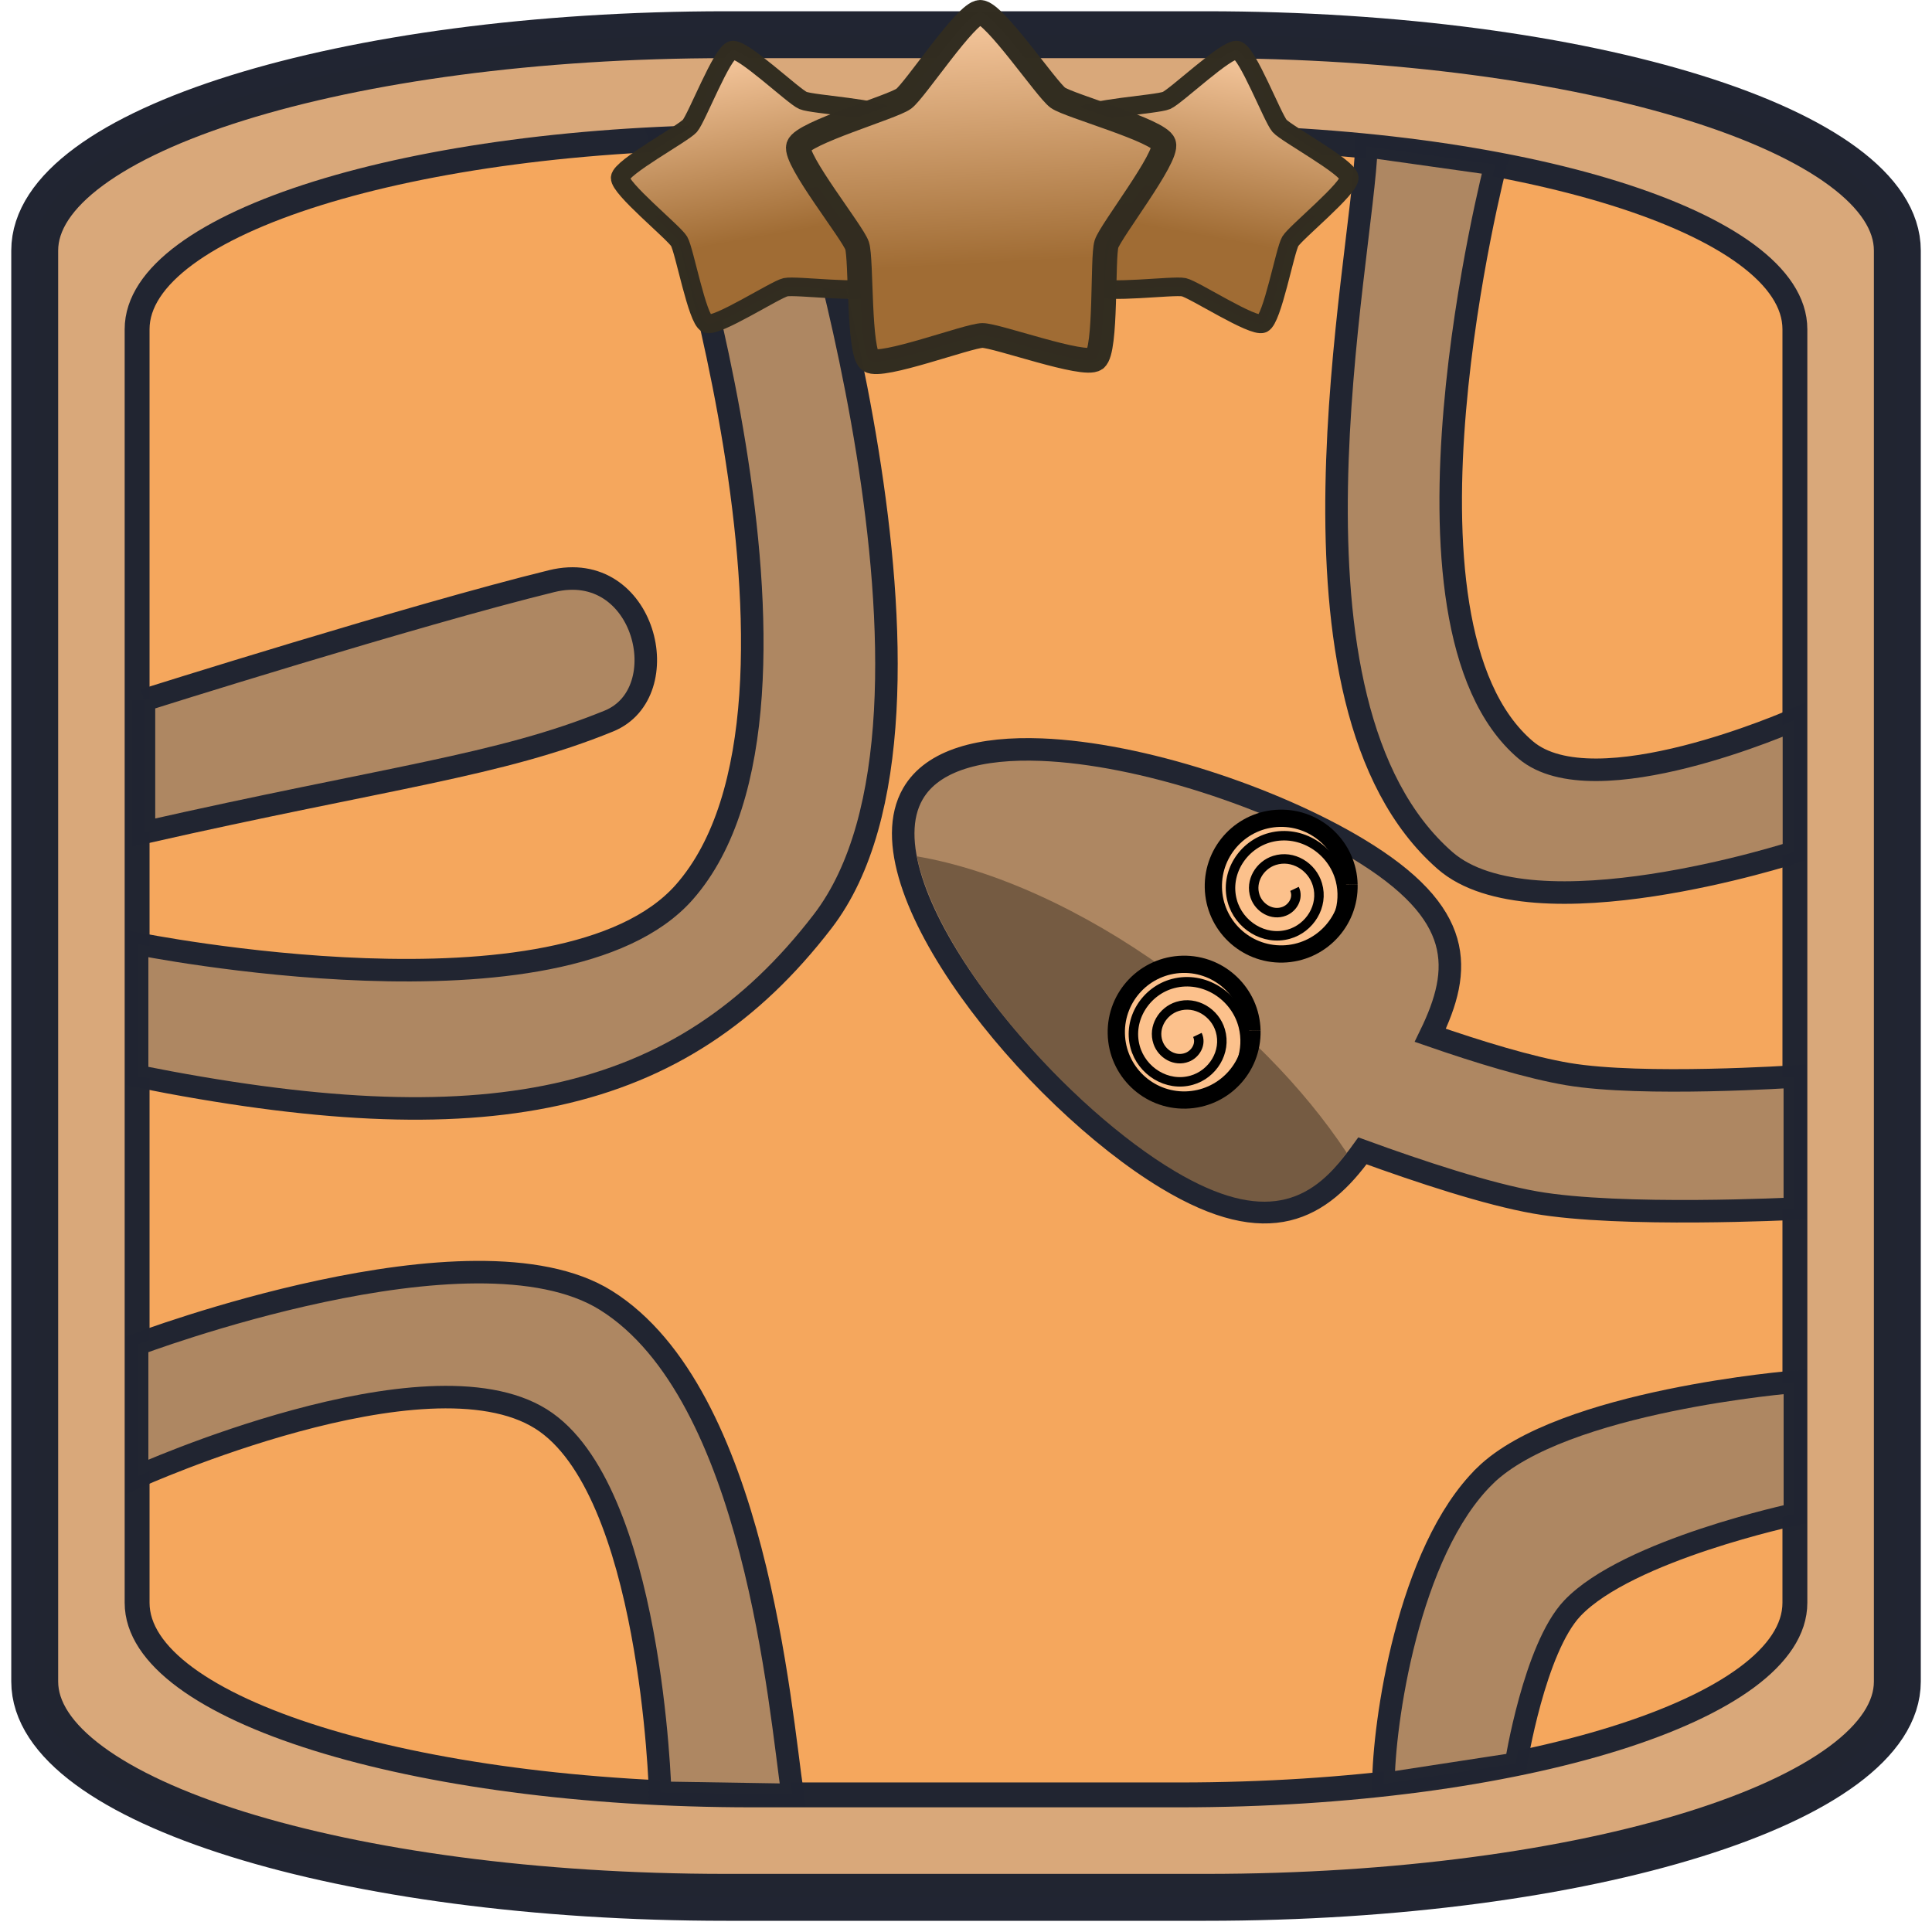
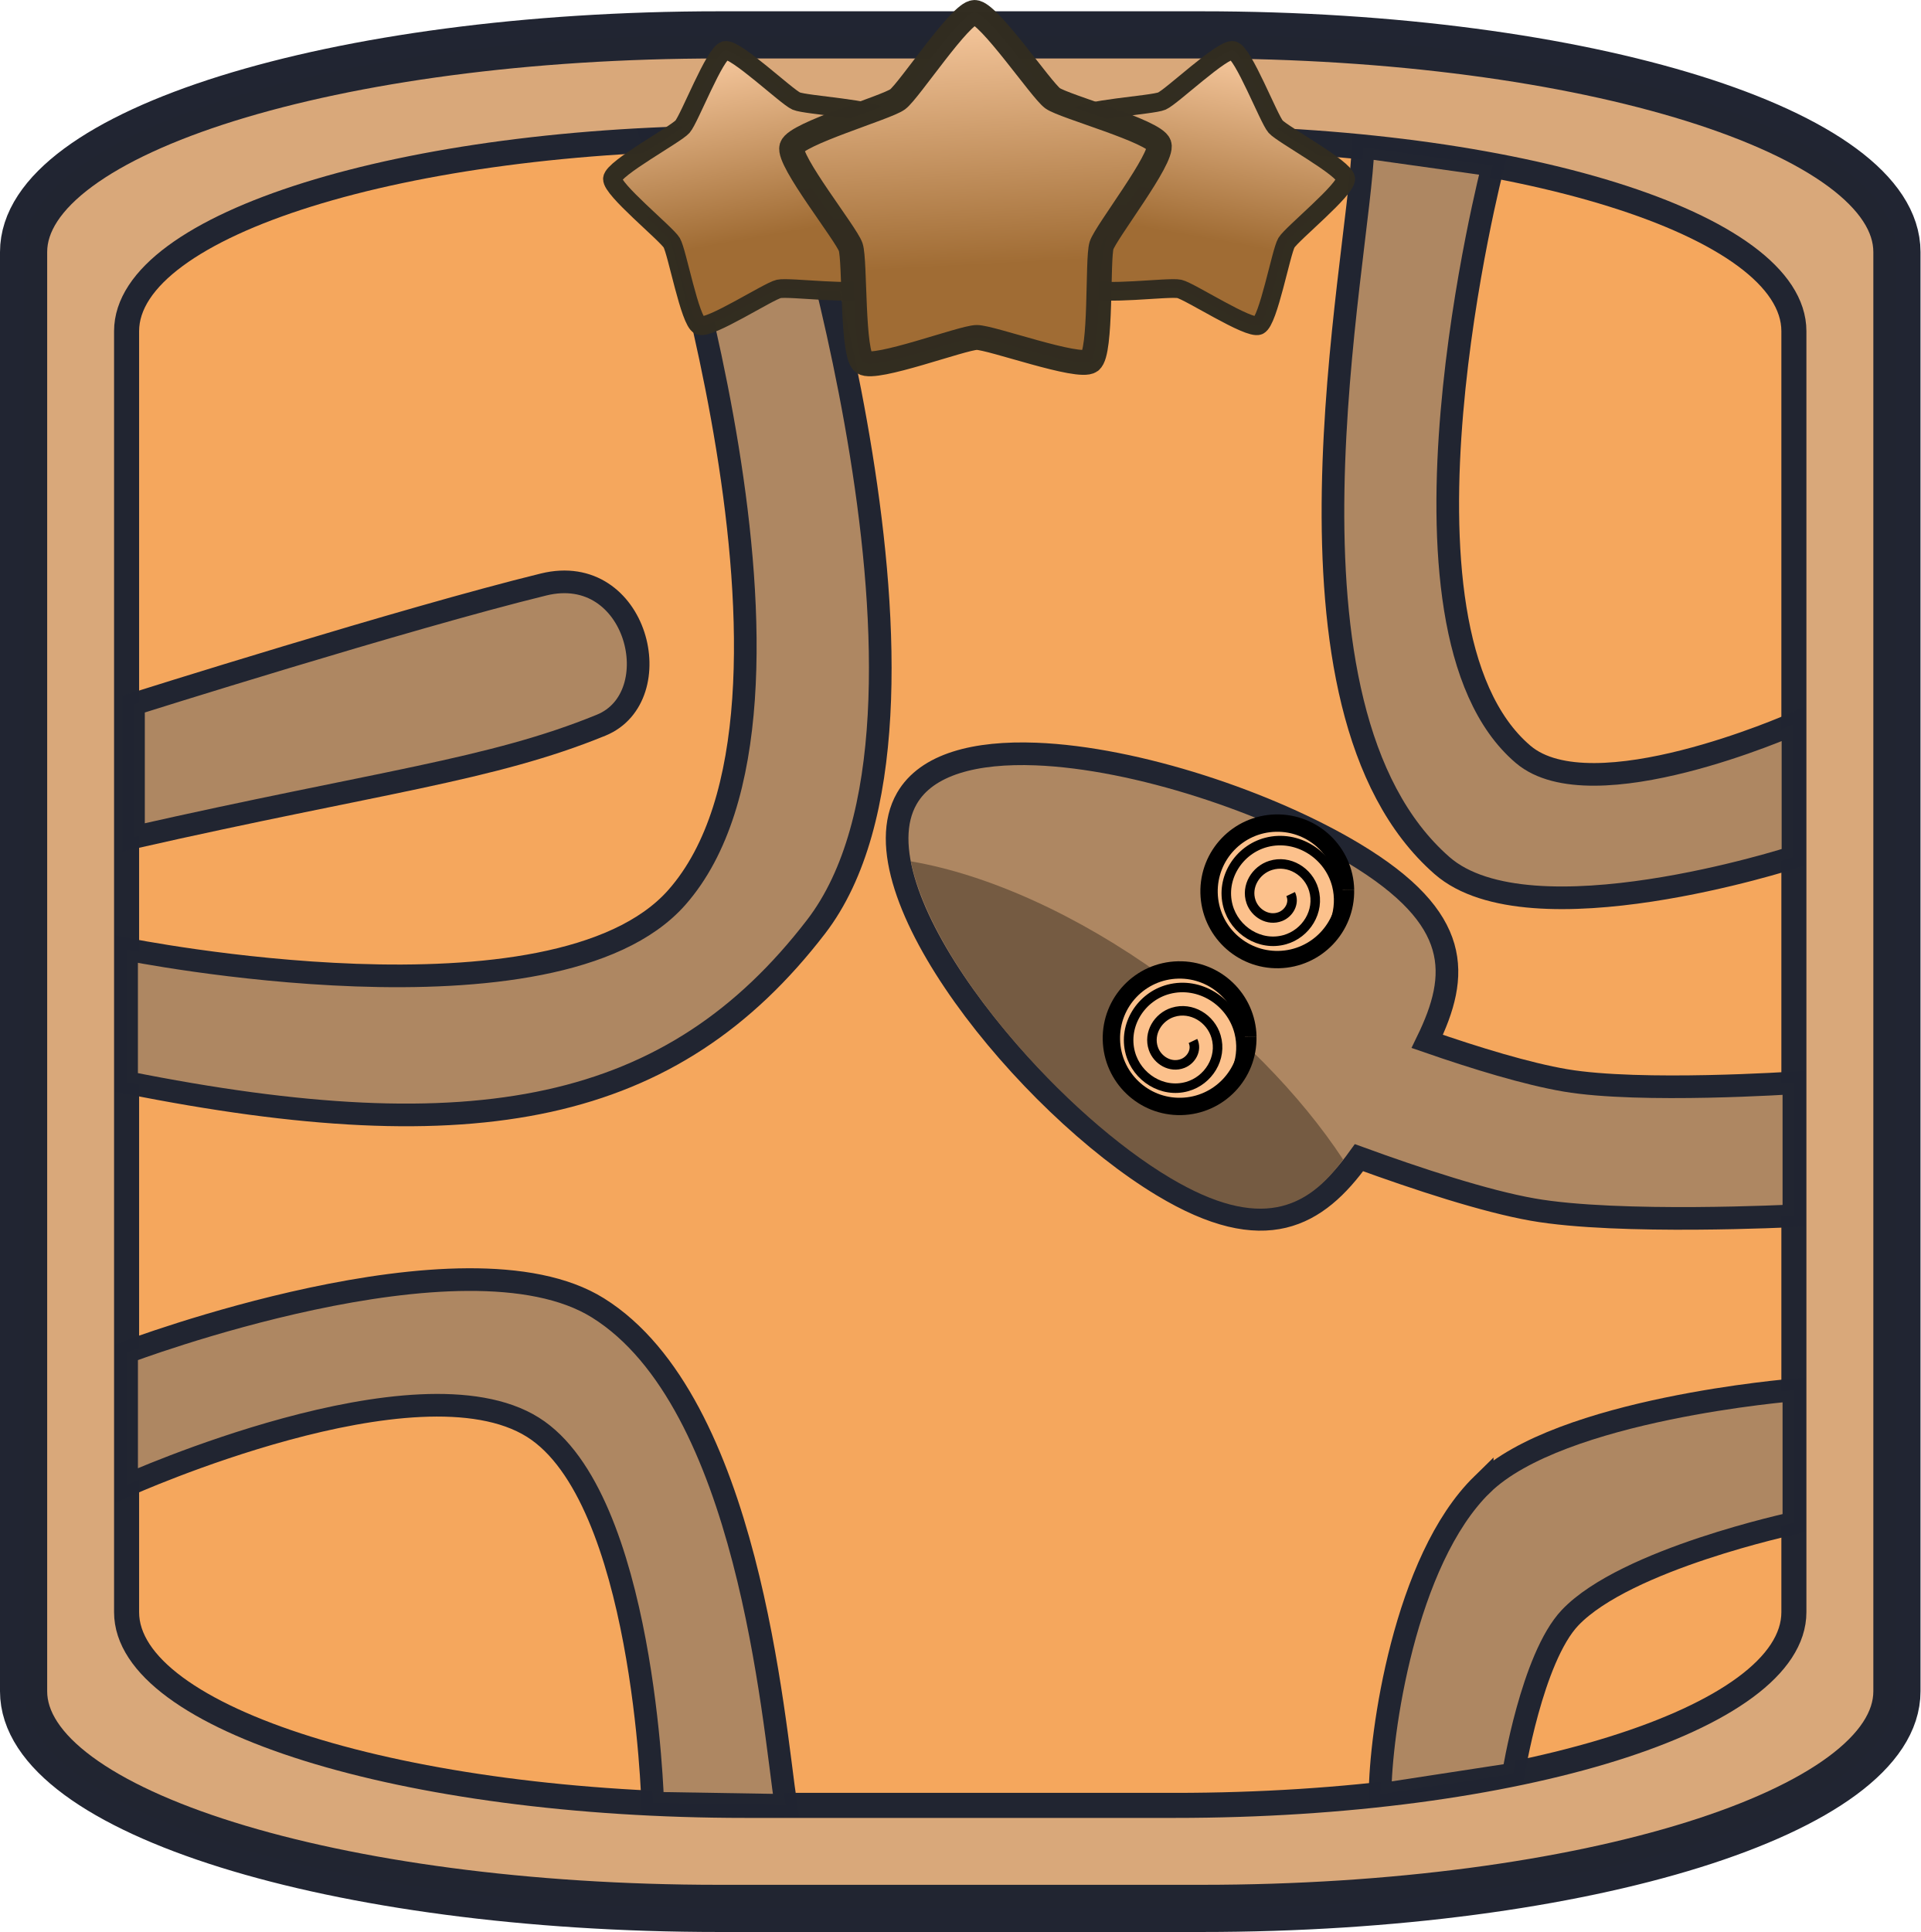
- <svg xmlns="http://www.w3.org/2000/svg" xmlns:xlink="http://www.w3.org/1999/xlink" width="130" height="130" viewBox="0 0 34.396 34.396" version="1.1" id="svg1">
+ <svg xmlns="http://www.w3.org/2000/svg" xmlns:xlink="http://www.w3.org/1999/xlink" width="200" height="201.177" viewBox="0 0 52.917 53.228" version="1.1" id="svg1">
  <defs id="defs1">
    <linearGradient xlink:href="#linearGradient33" id="linearGradient34-5-6" x1="9.158" y1="0.654" x2="9.524" y2="7.639" gradientUnits="userSpaceOnUse" />
    <linearGradient id="linearGradient33">
      <stop style="stop-color:#ffd1a8;stop-opacity:1;" offset="0" id="stop33" />
      <stop style="stop-color:#a06c34;stop-opacity:1;" offset="0.696" id="stop34" />
    </linearGradient>
    <linearGradient xlink:href="#linearGradient33" id="linearGradient24" gradientUnits="userSpaceOnUse" x1="9.158" y1="0.654" x2="9.524" y2="7.639" />
    <linearGradient xlink:href="#linearGradient33" id="linearGradient25" gradientUnits="userSpaceOnUse" x1="9.158" y1="0.654" x2="9.524" y2="7.639" />
  </defs>
-   <g id="layer1">
-     <rect style="fill:#d9a87a;stroke:#212532;stroke-width:0.835;stroke-linejoin:round;stroke-miterlimit:8.2;stroke-opacity:0.996;stroke-dasharray:none;fill-opacity:1" id="rect1" width="33.161" height="33.161" x="0.618" y="0.618" ry="3.843" rx="12.308" />
-     <rect style="fill:#f5a75d;stroke:#212532;stroke-width:0.443;stroke-linejoin:round;stroke-miterlimit:8.2;stroke-dasharray:none;stroke-opacity:0.996;fill-opacity:1" id="rect1-8" width="29.514" height="29.514" x="2.441" y="2.441" ry="3.42" rx="10.954" />
-     <path d="m 26.438,26.274 c -1.378,1.346 -1.808,4.446 -1.808,5.49 l 2.359,-0.362 c 0,0 0.328,-2.058 1.004,-2.77 0.987,-1.04 3.962,-1.673 3.962,-1.673 v -2.359 c 0,0 -4.142,0.331 -5.517,1.673 z" style="fill:#ae8762;stroke:#212532;stroke-width:0.401;stroke-opacity:0.996" id="path13" />
-     <path d="m 24.327,2.6 c -0.066,2.028 -1.811,9.91 1.398,12.719 1.559,1.365 6.213,-0.144 6.213,-0.144 v -2.359 c 0,0 -3.555,1.572 -4.776,0.535 C 24.51,11.099 26.629,2.924 26.629,2.924 Z" style="fill:#ae8762;stroke:#212532;stroke-width:0.401;stroke-opacity:0.996" id="path12" />
-     <path d="m 2.441,23.933 v 2.359 c 0,0 5.14,-2.316 7.191,-1.03 1.973,1.237 2.121,6.655 2.121,6.655 l 2.359,0.038 C 13.887,30.436 13.448,24.812 10.786,23.15 8.416,21.671 2.441,23.933 2.441,23.933 Z" style="fill:#ae8762;stroke:#212532;stroke-width:0.401;stroke-opacity:0.996" id="path14" />
-     <path d="m 11.753,2.479 c 0,0 3.385,10.051 0.429,13.405 -2.157,2.446 -9.741,0.916 -9.741,0.916 v 2.359 C 8.625,20.395 12.105,19.71 14.646,16.403 17.483,12.711 14.112,2.444 14.112,2.444 Z" style="fill:#ae8762;stroke:#212532;stroke-width:0.401;stroke-opacity:0.996;fill-opacity:1" id="path5" />
-     <path d="m 2.563,12.463 v 2.359 c 4.353,-0.985 6.332,-1.19 8.279,-1.986 1.225,-0.501 0.646,-2.898 -1.019,-2.49 -2.448,0.6 -7.26,2.118 -7.26,2.118 z" style="fill:#ae8762;stroke:#212532;stroke-width:0.401;stroke-opacity:0.996" id="path6" />
-     <path d="m 18.537,13.346 c -1.069,-0.041 -1.932,0.177 -2.284,0.785 -0.937,1.623 2.125,5.408 4.526,6.854 1.813,1.092 2.732,0.539 3.477,-0.496 1.04,0.379 2.23,0.77 3.076,0.919 1.518,0.268 4.622,0.11 4.622,0.11 v -2.353 c 0,0 -2.714,0.183 -4.043,-0.043 -0.679,-0.115 -1.581,-0.39 -2.447,-0.69 0.574,-1.179 0.624,-2.17 -1.293,-3.324 -1.501,-0.903 -3.853,-1.693 -5.634,-1.762 z" style="fill:#ae8762;stroke:#212532;stroke-width:0.401;stroke-opacity:0.996" id="path18" />
-     <path style="fill:#fcc18c;fill-opacity:1;stroke:#000000;stroke-width:0.307;stroke-dasharray:none;stroke-opacity:1" id="path21-9" d="m 24.017,15.75 a 1.208,1.208 0 0 1 -1.181,1.234 1.208,1.208 0 0 1 -1.234,-1.181 1.208,1.208 0 0 1 1.18,-1.235 1.208,1.208 0 0 1 1.235,1.18" />
-     <path style="fill:none;fill-rule:evenodd;stroke:#000000;stroke-width:0.165;stroke-dasharray:none" id="path22-1" d="m 19.906,17.712 c 0.074,0.155 -0.028,0.332 -0.178,0.39 -0.21,0.082 -0.439,-0.054 -0.509,-0.259 -0.091,-0.265 0.081,-0.547 0.34,-0.628 0.32,-0.101 0.655,0.107 0.747,0.421 0.111,0.374 -0.134,0.763 -0.501,0.866 -0.429,0.121 -0.871,-0.16 -0.985,-0.582 -0.131,-0.483 0.187,-0.979 0.663,-1.104 0.538,-0.141 1.088,0.213 1.223,0.744 0.104,0.409 -0.049,0.849 -0.373,1.115" transform="matrix(1.021133,0,0,1.021133,2.719696,-2.261146)" />
-     <path d="M 23.976,20.523 A 7.037,3.409 37.497 0 0 20.757,17.261 7.037,3.409 37.497 0 0 16.324,15.246 c 0.379,1.846 2.719,4.492 4.593,5.606 1.581,0.94 2.422,0.546 3.059,-0.328 z" style="fill:#755b42;stroke:#000000;stroke-width:0.16;stroke-opacity:0;fill-opacity:1" id="path24" />
-     <path style="fill:#fcc18c;fill-opacity:1;stroke:#000000;stroke-width:0.307;stroke-dasharray:none;stroke-opacity:1" id="path21-9-3" d="m 22.289,18.35 a 1.208,1.208 0 0 1 -1.181,1.234 1.208,1.208 0 0 1 -1.234,-1.181 1.208,1.208 0 0 1 1.18,-1.235 1.208,1.208 0 0 1 1.235,1.18" />
-     <path style="fill:none;fill-rule:evenodd;stroke:#000000;stroke-width:0.165;stroke-dasharray:none" id="path22-1-9" d="m 19.906,17.712 c 0.074,0.155 -0.028,0.332 -0.178,0.39 -0.21,0.082 -0.439,-0.054 -0.509,-0.259 -0.091,-0.265 0.081,-0.547 0.34,-0.628 0.32,-0.101 0.655,0.107 0.747,0.421 0.111,0.374 -0.134,0.763 -0.501,0.866 -0.429,0.121 -0.871,-0.16 -0.985,-0.582 -0.131,-0.483 0.187,-0.979 0.663,-1.104 0.538,-0.141 1.088,0.213 1.223,0.744 0.104,0.409 -0.049,0.849 -0.373,1.115" transform="matrix(1.021133,0,0,1.021133,0.9908456,0.3386472)" />
-     <path style="fill:url(#linearGradient24);fill-opacity:1;fill-rule:nonzero;stroke:#322d21;stroke-width:0.443;stroke-linejoin:round;stroke-miterlimit:8.2;stroke-opacity:0.996" id="path1-5-7" d="M 11.386,7.222 C 11.183,7.371 9.615,6.801 9.363,6.803 9.112,6.804 7.551,7.395 7.346,7.249 7.142,7.102 7.199,5.434 7.12,5.196 7.04,4.957 5.996,3.655 6.072,3.415 6.148,3.176 7.752,2.715 7.955,2.565 8.157,2.416 9.073,1.021 9.324,1.019 c 0.251,-0.002 1.186,1.381 1.39,1.528 0.204,0.146 1.815,0.586 1.894,0.825 0.079,0.239 -0.947,1.555 -1.024,1.794 -0.076,0.24 0.003,1.907 -0.199,2.056 z" transform="matrix(0.7284932,0.1689472,-0.1689472,0.7284932,15.40575,-1.424173)" />
-     <path style="fill:url(#linearGradient25);fill-opacity:1;fill-rule:nonzero;stroke:#322d21;stroke-width:0.443;stroke-linejoin:round;stroke-miterlimit:8.2;stroke-opacity:0.996" id="path1-5-7-0" d="M 11.386,7.222 C 11.183,7.371 9.615,6.801 9.363,6.803 9.112,6.804 7.551,7.395 7.346,7.249 7.142,7.102 7.199,5.434 7.12,5.196 7.04,4.957 5.996,3.655 6.072,3.415 6.148,3.176 7.752,2.715 7.955,2.565 8.157,2.416 9.073,1.021 9.324,1.019 c 0.251,-0.002 1.186,1.381 1.39,1.528 0.204,0.146 1.815,0.586 1.894,0.825 0.079,0.239 -0.947,1.555 -1.024,1.794 -0.076,0.24 0.003,1.907 -0.199,2.056 z" transform="matrix(-0.7284932,0.1689472,0.1689472,0.7284932,19.6567,-1.424173)" />
-     <path style="fill:url(#linearGradient34-5-6);fill-opacity:1;fill-rule:nonzero;stroke:#322d21;stroke-width:0.443;stroke-linejoin:round;stroke-miterlimit:8.2;stroke-opacity:0.996" id="path1-5" d="M 11.386,7.222 C 11.183,7.371 9.615,6.801 9.363,6.803 9.112,6.804 7.551,7.395 7.346,7.249 7.142,7.102 7.199,5.434 7.12,5.196 7.04,4.957 5.996,3.655 6.072,3.415 6.148,3.176 7.752,2.715 7.955,2.565 8.157,2.416 9.073,1.021 9.324,1.019 c 0.251,-0.002 1.186,1.381 1.39,1.528 0.204,0.146 1.815,0.586 1.894,0.825 0.079,0.239 -0.947,1.555 -1.024,1.794 -0.076,0.24 0.003,1.907 -0.199,2.056 z" transform="matrix(0.9945855,0,0,0.9945855,8.177655,-0.7933162)" />
+   <g id="layer1" transform="translate(-0.2000028)">
+     <rect style="fill:#d9a87a;fill-opacity:1;stroke:#212532;stroke-width:1.3;stroke-linejoin:round;stroke-miterlimit:8.2;stroke-dasharray:none;stroke-opacity:0.996" id="rect1" width="51.617" height="51.617" x="0.85" y="0.961" ry="5.982" rx="19.158" />
+     <rect style="fill:#f5a75d;fill-opacity:1;stroke:#212532;stroke-width:0.69;stroke-linejoin:round;stroke-miterlimit:8.2;stroke-dasharray:none;stroke-opacity:0.996" id="rect1-8" width="45.94" height="45.94" x="3.688" y="3.8" ry="5.324" rx="17.051" />
+     <path d="m 41.04,40.897 c -2.145,2.095 -2.813,6.92 -2.813,8.546 l 3.671,-0.563 c 0,0 0.511,-3.203 1.563,-4.311 1.537,-1.618 6.167,-2.605 6.167,-2.605 v -3.671 c 0,0 -6.448,0.514 -8.588,2.605 z" style="fill:#ae8762;stroke:#212532;stroke-width:0.624;stroke-opacity:0.996" id="path13" />
+     <path d="m 37.756,4.048 c -0.102,3.157 -2.819,15.425 2.176,19.798 2.426,2.124 9.671,-0.224 9.671,-0.224 v -3.671 c 0,0 -5.533,2.447 -7.434,0.833 C 38.039,17.276 41.339,4.551 41.339,4.551 Z" style="fill:#ae8762;stroke:#212532;stroke-width:0.624;stroke-opacity:0.996" id="path12" />
+     <path d="m 3.689,37.253 v 3.671 c 0,0 8,-3.605 11.194,-1.603 3.07,1.925 3.301,10.359 3.301,10.359 L 21.855,49.74 C 21.505,47.376 20.821,38.621 16.678,36.035 12.989,33.732 3.689,37.253 3.689,37.253 Z" style="fill:#ae8762;stroke:#212532;stroke-width:0.624;stroke-opacity:0.996" id="path14" />
+     <path d="m 18.183,3.859 c 0,0 5.269,15.645 0.667,20.865 -3.357,3.808 -15.162,1.427 -15.162,1.427 v 3.671 C 13.314,31.747 18.73,30.679 22.686,25.532 27.103,19.785 21.855,3.804 21.855,3.804 Z" style="fill:#ae8762;fill-opacity:1;stroke:#212532;stroke-width:0.624;stroke-opacity:0.996" id="path5" />
+     <path d="m 3.878,19.4 v 3.671 c 6.776,-1.533 9.856,-1.853 12.886,-3.092 1.906,-0.78 1.005,-4.511 -1.586,-3.876 -3.811,0.934 -11.3,3.297 -11.3,3.297 z" style="fill:#ae8762;stroke:#212532;stroke-width:0.624;stroke-opacity:0.996" id="path6" />
+     <path d="m 28.743,20.774 c -1.664,-0.064 -3.008,0.275 -3.555,1.223 -1.458,2.526 3.307,8.418 7.045,10.669 2.822,1.7 4.252,0.839 5.412,-0.771 1.619,0.59 3.471,1.198 4.788,1.43 2.363,0.417 7.195,0.171 7.195,0.171 v -3.663 c 0,0 -4.224,0.284 -6.293,-0.067 -1.058,-0.18 -2.46,-0.607 -3.809,-1.075 0.893,-1.835 0.971,-3.378 -2.013,-5.175 -2.337,-1.406 -5.997,-2.635 -8.77,-2.742 z" style="fill:#ae8762;stroke:#212532;stroke-width:0.624;stroke-opacity:0.996" id="path18" />
+     <path style="fill:#fcc18c;fill-opacity:1;stroke:#000000;stroke-width:0.478;stroke-dasharray:none;stroke-opacity:1" id="path21-9" d="m 37.273,24.516 a 1.88,1.88 0 0 1 -1.838,1.921 1.88,1.88 0 0 1 -1.921,-1.838 1.88,1.88 0 0 1 1.837,-1.922 1.88,1.88 0 0 1 1.923,1.836" />
+     <path style="fill:none;fill-rule:evenodd;stroke:#000000;stroke-width:0.165;stroke-dasharray:none" id="path22-1" d="m 19.906,17.712 c 0.074,0.155 -0.028,0.332 -0.178,0.39 -0.21,0.082 -0.439,-0.054 -0.509,-0.259 -0.091,-0.265 0.081,-0.547 0.34,-0.628 0.32,-0.101 0.655,0.107 0.747,0.421 0.111,0.374 -0.134,0.763 -0.501,0.866 -0.429,0.121 -0.871,-0.16 -0.985,-0.582 -0.131,-0.483 0.187,-0.979 0.663,-1.104 0.538,-0.141 1.088,0.213 1.223,0.744 0.104,0.409 -0.049,0.849 -0.373,1.115" transform="matrix(1.589458,0,0,1.589458,4.122065,-3.519618)" />
+     <path d="m 37.208,31.946 a 10.954,5.306 37.497 0 0 -5.009,-5.078 10.954,5.306 37.497 0 0 -6.901,-3.137 c 0.59,2.874 4.232,6.991 7.149,8.725 2.462,1.463 3.77,0.85 4.761,-0.511 z" style="fill:#755b42;fill-opacity:1;stroke:#000000;stroke-width:0.25;stroke-opacity:0" id="path24" />
+     <path style="fill:#fcc18c;fill-opacity:1;stroke:#000000;stroke-width:0.478;stroke-dasharray:none;stroke-opacity:1" id="path21-9-3" d="m 34.582,28.562 a 1.88,1.88 0 0 1 -1.838,1.921 1.88,1.88 0 0 1 -1.921,-1.838 1.88,1.88 0 0 1 1.837,-1.922 1.88,1.88 0 0 1 1.923,1.836" />
+     <path style="fill:none;fill-rule:evenodd;stroke:#000000;stroke-width:0.165;stroke-dasharray:none" id="path22-1-9" d="m 19.906,17.712 c 0.074,0.155 -0.028,0.332 -0.178,0.39 -0.21,0.082 -0.439,-0.054 -0.509,-0.259 -0.091,-0.265 0.081,-0.547 0.34,-0.628 0.32,-0.101 0.655,0.107 0.747,0.421 0.111,0.374 -0.134,0.763 -0.501,0.866 -0.429,0.121 -0.871,-0.16 -0.985,-0.582 -0.131,-0.483 0.187,-0.979 0.663,-1.104 0.538,-0.141 1.088,0.213 1.223,0.744 0.104,0.409 -0.049,0.849 -0.373,1.115" transform="matrix(1.589458,0,0,1.589458,1.431,0.5271259)" />
+     <path style="fill:url(#linearGradient24);fill-opacity:1;fill-rule:nonzero;stroke:#322d21;stroke-width:0.443;stroke-linejoin:round;stroke-miterlimit:8.2;stroke-opacity:0.996" id="path1-5-7" d="M 11.386,7.222 C 11.183,7.371 9.615,6.801 9.363,6.803 9.112,6.804 7.551,7.395 7.346,7.249 7.142,7.102 7.199,5.434 7.12,5.196 7.04,4.957 5.996,3.655 6.072,3.415 6.148,3.176 7.752,2.715 7.955,2.565 8.157,2.416 9.073,1.021 9.324,1.019 c 0.251,-0.002 1.186,1.381 1.39,1.528 0.204,0.146 1.815,0.586 1.894,0.825 0.079,0.239 -0.947,1.555 -1.024,1.794 -0.076,0.24 0.003,1.907 -0.199,2.056 z" transform="matrix(1.133946,0.2629771,-0.2629771,1.133946,23.86872,-2.216817)" />
+     <path style="fill:url(#linearGradient25);fill-opacity:1;fill-rule:nonzero;stroke:#322d21;stroke-width:0.443;stroke-linejoin:round;stroke-miterlimit:8.2;stroke-opacity:0.996" id="path1-5-7-0" d="M 11.386,7.222 C 11.183,7.371 9.615,6.801 9.363,6.803 9.112,6.804 7.551,7.395 7.346,7.249 7.142,7.102 7.199,5.434 7.12,5.196 7.04,4.957 5.996,3.655 6.072,3.415 6.148,3.176 7.752,2.715 7.955,2.565 8.157,2.416 9.073,1.021 9.324,1.019 c 0.251,-0.002 1.186,1.381 1.39,1.528 0.204,0.146 1.815,0.586 1.894,0.825 0.079,0.239 -0.947,1.555 -1.024,1.794 -0.076,0.24 0.003,1.907 -0.199,2.056 z" transform="matrix(-1.133946,0.2629771,0.2629771,1.133946,30.48559,-2.216817)" />
+     <path style="fill:url(#linearGradient34-5-6);fill-opacity:1;fill-rule:nonzero;stroke:#322d21;stroke-width:0.443;stroke-linejoin:round;stroke-miterlimit:8.2;stroke-opacity:0.996" id="path1-5" d="M 11.386,7.222 C 11.183,7.371 9.615,6.801 9.363,6.803 9.112,6.804 7.551,7.395 7.346,7.249 7.142,7.102 7.199,5.434 7.12,5.196 7.04,4.957 5.996,3.655 6.072,3.415 6.148,3.176 7.752,2.715 7.955,2.565 8.157,2.416 9.073,1.021 9.324,1.019 c 0.251,-0.002 1.186,1.381 1.39,1.528 0.204,0.146 1.815,0.586 1.894,0.825 0.079,0.239 -0.947,1.555 -1.024,1.794 -0.076,0.24 0.003,1.907 -0.199,2.056 z" transform="matrix(1.548136,0,0,1.548136,12.61773,-1.234847)" />
  </g>
</svg>
